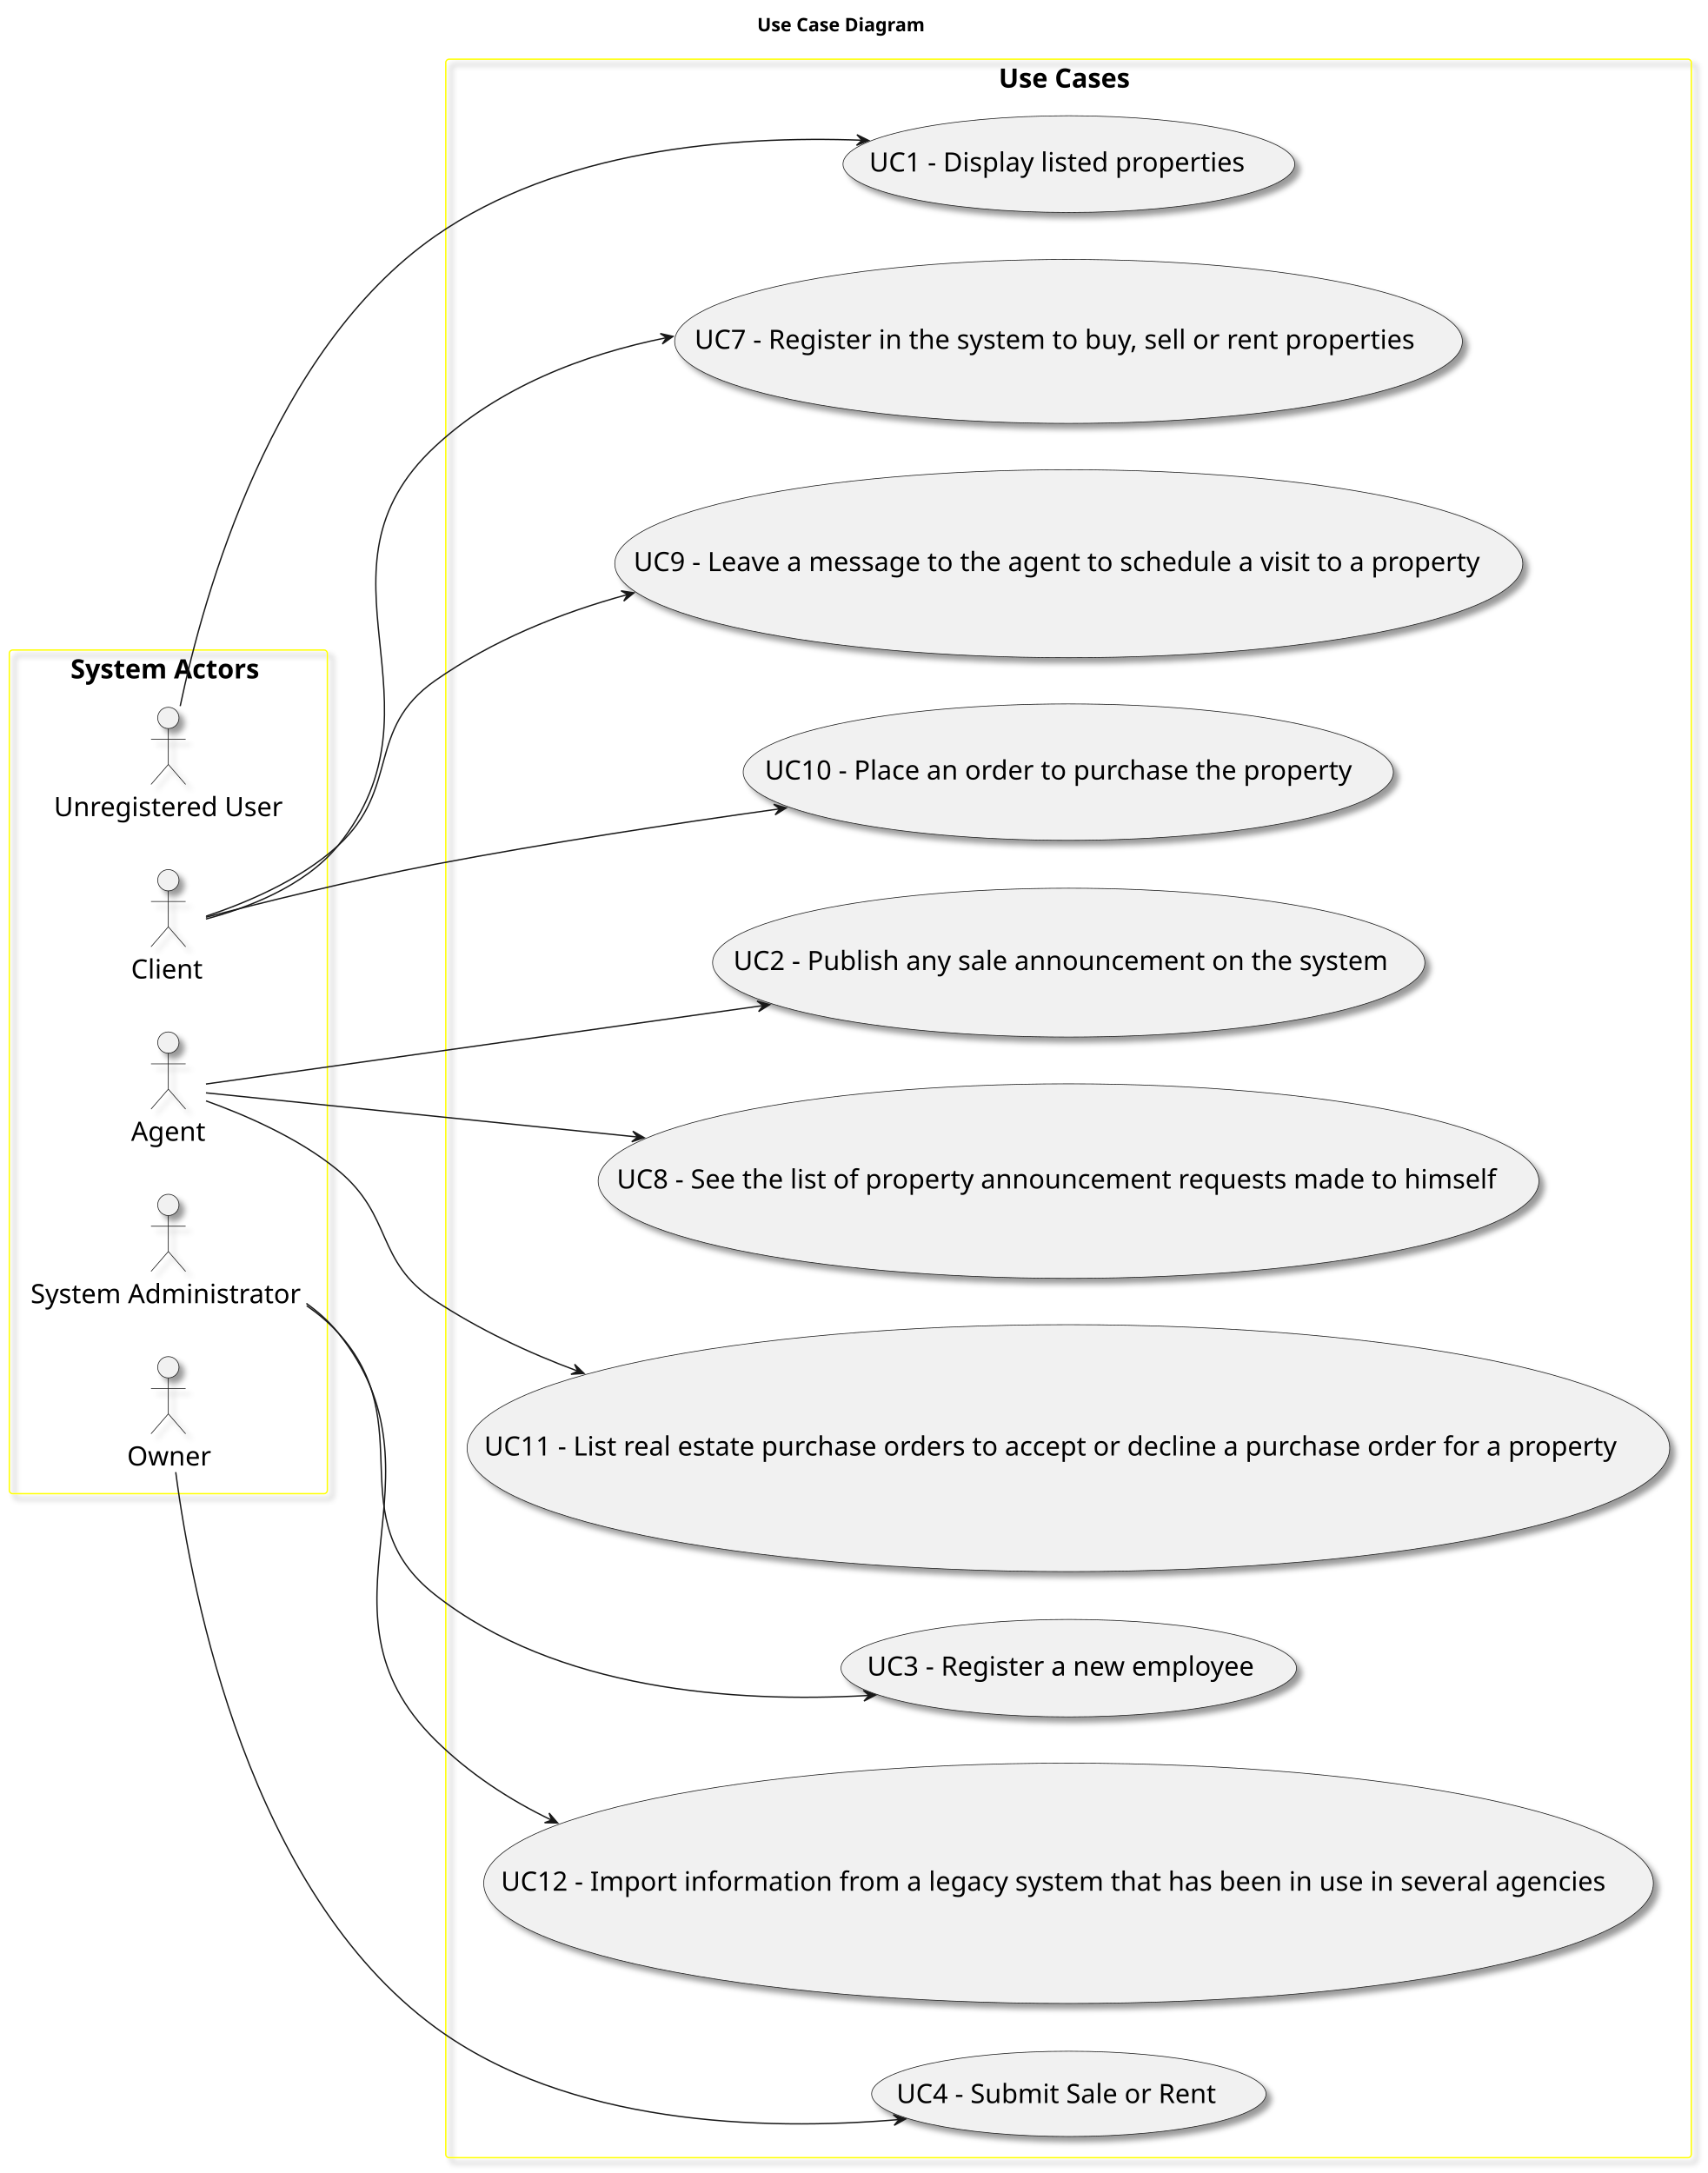
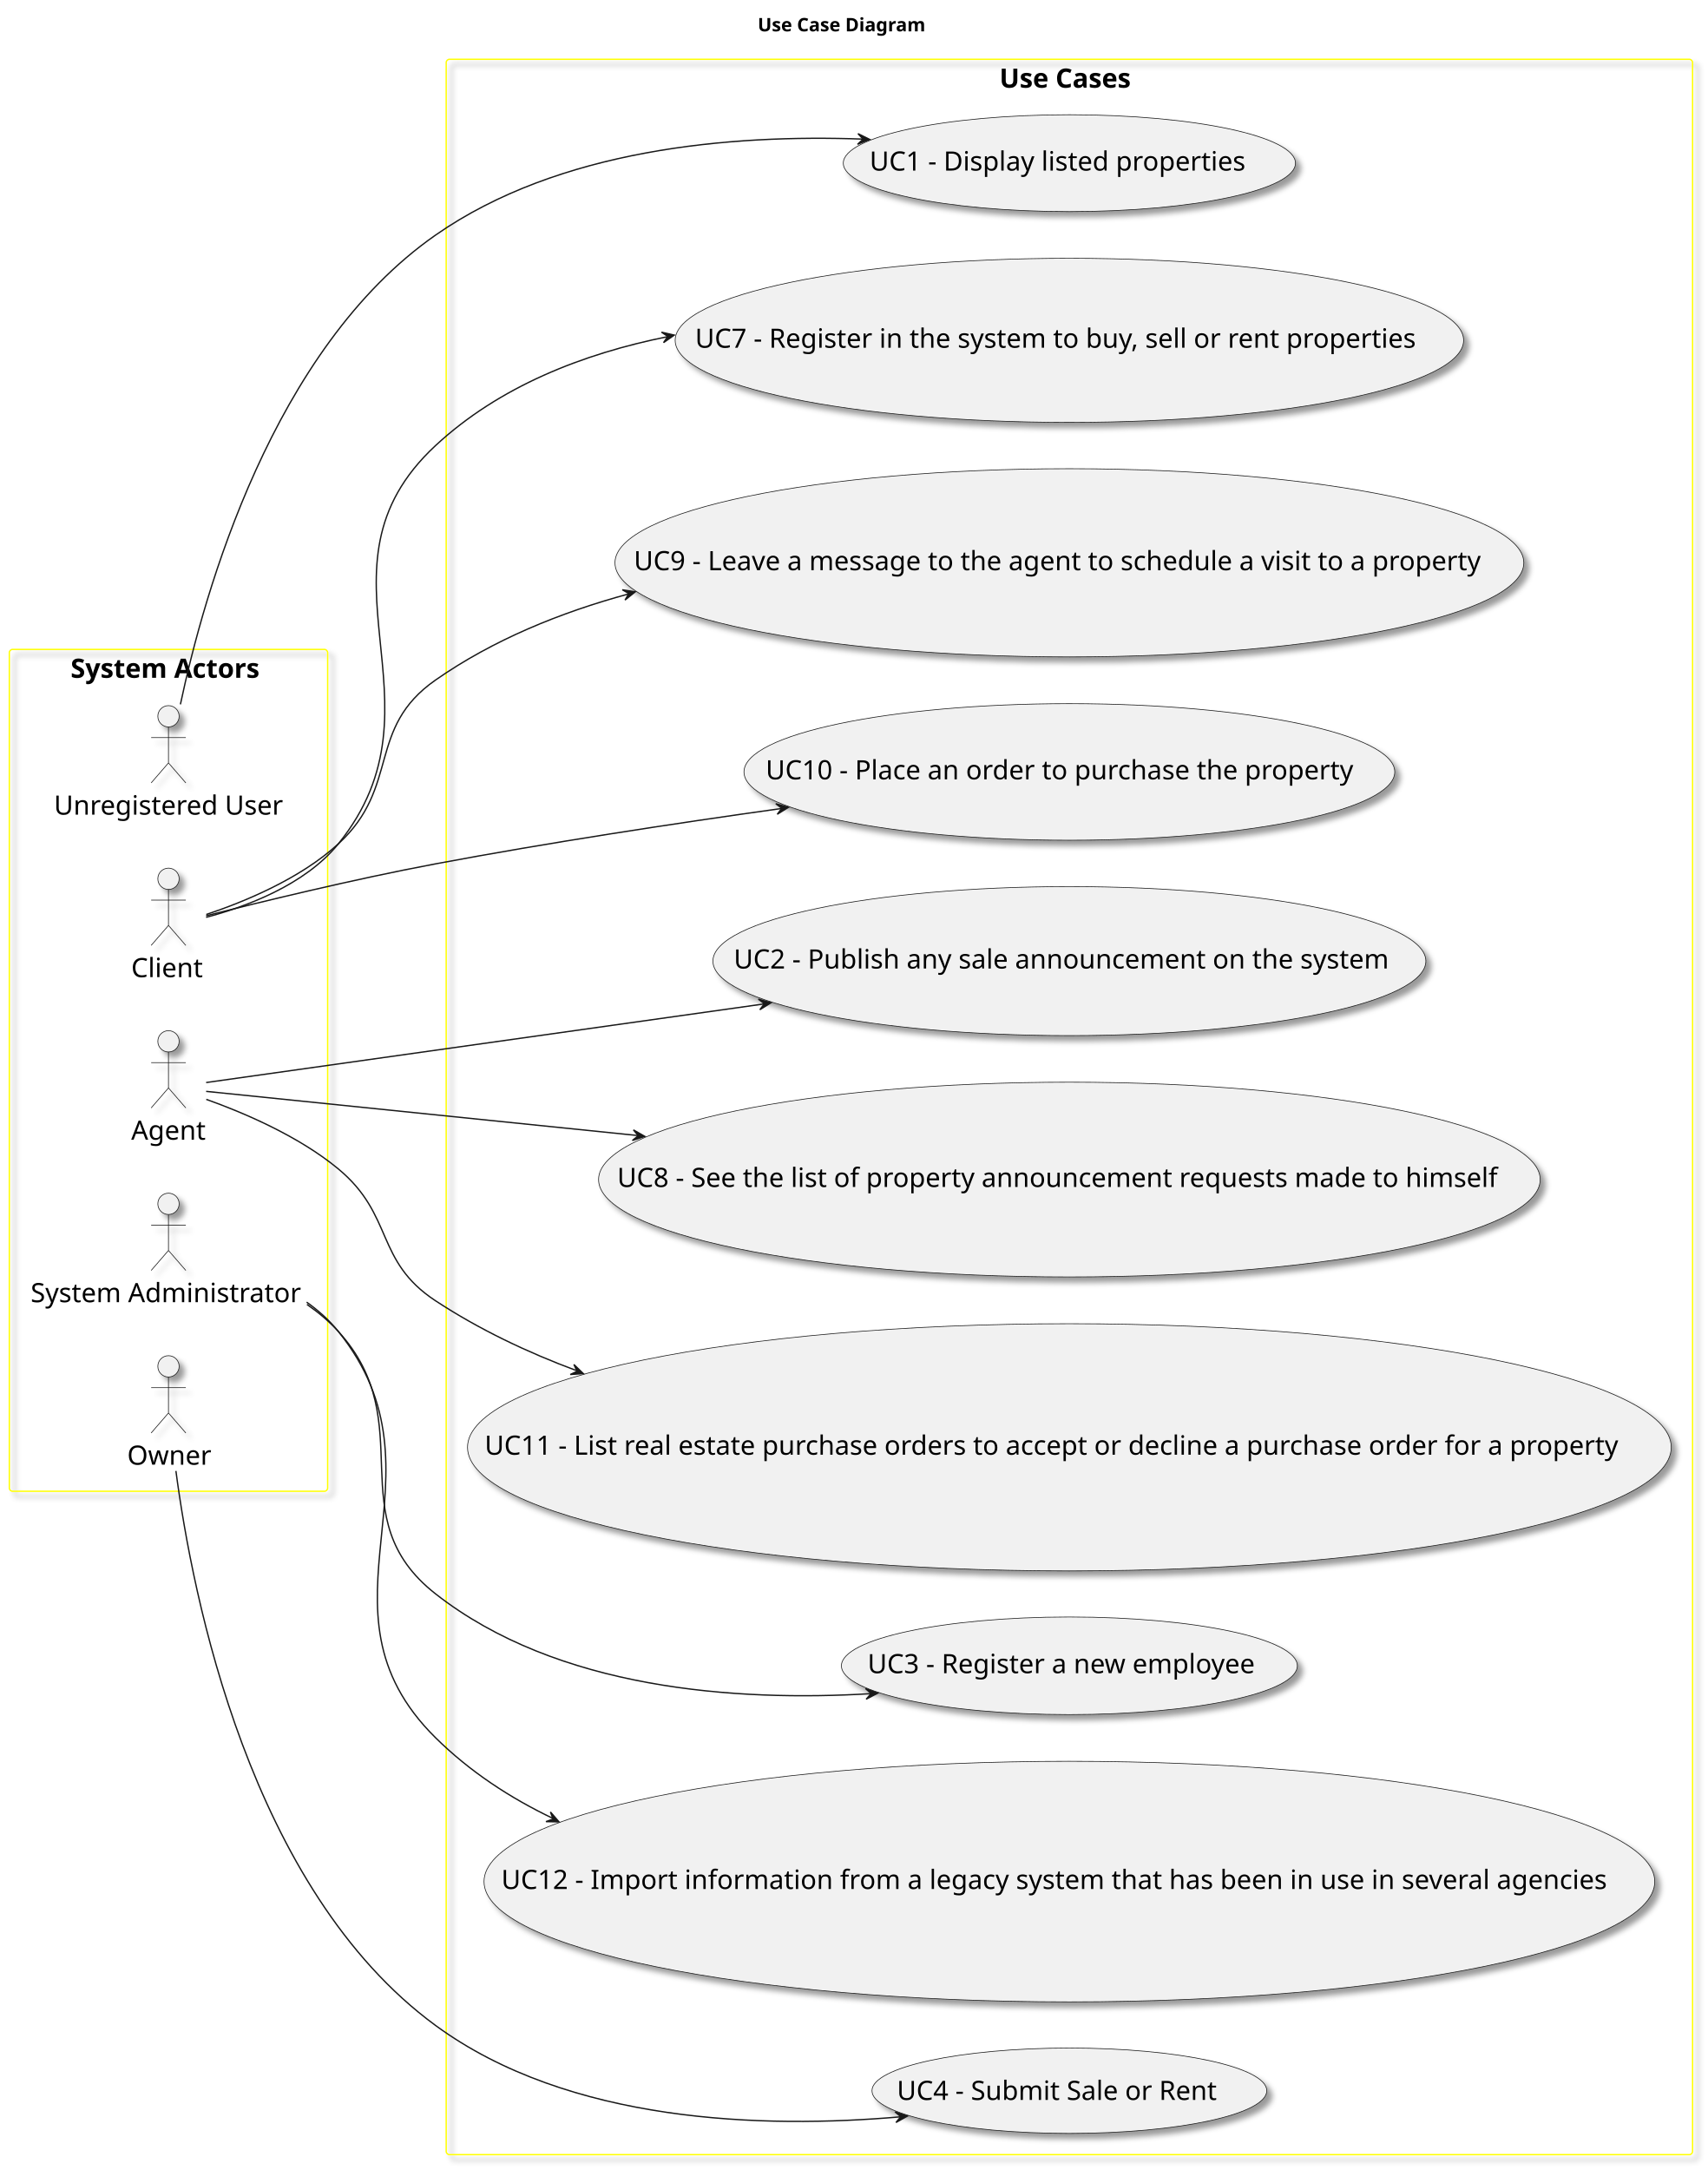
- <svg xmlns="http://www.w3.org/2000/svg" contentStyleType="text/css" height="1633px" preserveAspectRatio="none" style="width:1283px;height:1633px;background:#FFFFFF;" version="1.1" viewBox="0 0 1283 1633" width="1283px" zoomAndPan="magnify">
+ <svg xmlns="http://www.w3.org/2000/svg" contentStyleType="text/css" height="1629px" preserveAspectRatio="none" style="width:1282px;height:1629px;background:#FFFFFF;" version="1.1" viewBox="0 0 1282 1629" width="1282px" zoomAndPan="magnify">
  <defs>
    <filter height="300%" id="fh5mfqaorvu8s" width="300%" x="-1" y="-1">
      <feGaussianBlur result="blurOut" stdDeviation="2.0" />
      <feColorMatrix in="blurOut" result="blurOut2" type="matrix" values="0 0 0 0 0 0 0 0 0 0 0 0 0 0 0 0 0 0 .4 0" />
      <feOffset dx="4.0" dy="4.0" in="blurOut2" result="blurOut3" />
      <feBlend in="SourceGraphic" in2="blurOut3" mode="normal" />
    </filter>
  </defs>
  <g>
-     <text fill="#000000" font-family="sans-serif" font-size="14" font-weight="bold" lengthAdjust="spacing" textLength="131" x="569" y="23.535">Use Case Diagram</text>
+     <text fill="#000000" font-family="sans-serif" font-size="14" font-weight="bold" lengthAdjust="spacing" textLength="131" x="568.88" y="23.535">Use Case Diagram</text>
    <g id="cluster_actors">
-       <rect fill="none" filter="url(#fh5mfqaorvu8s)" height="634" rx="2.5" ry="2.5" style="stroke:#FFFF00;stroke-width:1.0;" width="239" x="7" y="488.488" />
-       <text fill="#000000" font-family="sans-serif" font-size="20" font-weight="bold" lengthAdjust="spacing" textLength="147" x="53" y="509.824">System Actors</text>
+       <rect fill="none" filter="url(#fh5mfqaorvu8s)" height="632" rx="2.5" ry="2.5" style="stroke:#FFFF00;stroke-width:1.0;" width="239" x="7" y="487.488" />
+       <text fill="#000000" font-family="sans-serif" font-size="20" font-weight="bold" lengthAdjust="spacing" textLength="147" x="53" y="508.824">System Actors</text>
    </g>
    <g id="cluster_usecases">
-       <rect fill="none" filter="url(#fh5mfqaorvu8s)" height="1577" rx="2.5" ry="2.5" style="stroke:#FFFF00;stroke-width:1.0;" width="936" x="335" y="44.488" />
-       <text fill="#000000" font-family="sans-serif" font-size="20" font-weight="bold" lengthAdjust="spacing" textLength="105" x="750.5" y="65.824">Use Cases</text>
+       <rect fill="none" filter="url(#fh5mfqaorvu8s)" height="1573" rx="2.5" ry="2.5" style="stroke:#FFFF00;stroke-width:1.0;" width="935.76" x="335" y="44.488" />
+       <text fill="#000000" font-family="sans-serif" font-size="20" font-weight="bold" lengthAdjust="spacing" textLength="105" x="750.38" y="65.824">Use Cases</text>
    </g>
    <g id="elem_Unregistered User">
-       <ellipse cx="126.5" cy="539.488" fill="#F1F1F1" filter="url(#fh5mfqaorvu8s)" rx="8" ry="8" style="stroke:#181818;stroke-width:0.5;" />
-       <path d="M126.5,547.488 L126.5,574.488 M113.5,555.488 L139.5,555.488 M126.5,574.488 L113.5,589.488 M126.5,574.488 L139.5,589.488 " fill="none" filter="url(#fh5mfqaorvu8s)" style="stroke:#181818;stroke-width:0.5;" />
-       <text fill="#000000" font-family="sans-serif" font-size="20" lengthAdjust="spacing" textLength="172" x="40.5" y="613.324">Unregistered User</text>
+       <ellipse cx="126.5" cy="537.708" fill="#F1F1F1" filter="url(#fh5mfqaorvu8s)" rx="8" ry="8" style="stroke:#181818;stroke-width:0.5;" />
+       <path d="M126.5,545.708 L126.5,572.708 M113.5,553.708 L139.5,553.708 M126.5,572.708 L113.5,587.708 M126.5,572.708 L139.5,587.708 " fill="none" filter="url(#fh5mfqaorvu8s)" style="stroke:#181818;stroke-width:0.5;" />
+       <text fill="#000000" font-family="sans-serif" font-size="20" lengthAdjust="spacing" textLength="172" x="40.5" y="611.544">Unregistered User</text>
    </g>
    <g id="elem_Client">
-       <ellipse cx="126.5" cy="661.488" fill="#F1F1F1" filter="url(#fh5mfqaorvu8s)" rx="8" ry="8" style="stroke:#181818;stroke-width:0.5;" />
-       <path d="M126.5,669.488 L126.5,696.488 M113.5,677.488 L139.5,677.488 M126.5,696.488 L113.5,711.488 M126.5,696.488 L139.5,711.488 " fill="none" filter="url(#fh5mfqaorvu8s)" style="stroke:#181818;stroke-width:0.5;" />
-       <text fill="#000000" font-family="sans-serif" font-size="20" lengthAdjust="spacing" textLength="56" x="98.5" y="735.324">Client</text>
+       <ellipse cx="126.5" cy="659.708" fill="#F1F1F1" filter="url(#fh5mfqaorvu8s)" rx="8" ry="8" style="stroke:#181818;stroke-width:0.5;" />
+       <path d="M126.5,667.708 L126.5,694.708 M113.5,675.708 L139.5,675.708 M126.5,694.708 L113.5,709.708 M126.5,694.708 L139.5,709.708 " fill="none" filter="url(#fh5mfqaorvu8s)" style="stroke:#181818;stroke-width:0.5;" />
+       <text fill="#000000" font-family="sans-serif" font-size="20" lengthAdjust="spacing" textLength="56" x="98.5" y="733.544">Client</text>
    </g>
    <g id="elem_Agent">
-       <ellipse cx="126.5" cy="783.488" fill="#F1F1F1" filter="url(#fh5mfqaorvu8s)" rx="8" ry="8" style="stroke:#181818;stroke-width:0.5;" />
-       <path d="M126.5,791.488 L126.5,818.488 M113.5,799.488 L139.5,799.488 M126.5,818.488 L113.5,833.488 M126.5,818.488 L139.5,833.488 " fill="none" filter="url(#fh5mfqaorvu8s)" style="stroke:#181818;stroke-width:0.5;" />
-       <text fill="#000000" font-family="sans-serif" font-size="20" lengthAdjust="spacing" textLength="56" x="98.5" y="857.324">Agent</text>
+       <ellipse cx="126.5" cy="781.708" fill="#F1F1F1" filter="url(#fh5mfqaorvu8s)" rx="8" ry="8" style="stroke:#181818;stroke-width:0.5;" />
+       <path d="M126.5,789.708 L126.5,816.708 M113.5,797.708 L139.5,797.708 M126.5,816.708 L113.5,831.708 M126.5,816.708 L139.5,831.708 " fill="none" filter="url(#fh5mfqaorvu8s)" style="stroke:#181818;stroke-width:0.5;" />
+       <text fill="#000000" font-family="sans-serif" font-size="20" lengthAdjust="spacing" textLength="56" x="98.5" y="855.544">Agent</text>
    </g>
    <g id="elem_System Administrator">
-       <ellipse cx="126.5" cy="905.488" fill="#F1F1F1" filter="url(#fh5mfqaorvu8s)" rx="8" ry="8" style="stroke:#181818;stroke-width:0.5;" />
-       <path d="M126.5,913.488 L126.5,940.488 M113.5,921.488 L139.5,921.488 M126.5,940.488 L113.5,955.488 M126.5,940.488 L139.5,955.488 " fill="none" filter="url(#fh5mfqaorvu8s)" style="stroke:#181818;stroke-width:0.5;" />
-       <text fill="#000000" font-family="sans-serif" font-size="20" lengthAdjust="spacing" textLength="207" x="23" y="979.324">System Administrator</text>
+       <ellipse cx="126.5" cy="903.708" fill="#F1F1F1" filter="url(#fh5mfqaorvu8s)" rx="8" ry="8" style="stroke:#181818;stroke-width:0.5;" />
+       <path d="M126.5,911.708 L126.5,938.708 M113.5,919.708 L139.5,919.708 M126.5,938.708 L113.5,953.708 M126.5,938.708 L139.5,953.708 " fill="none" filter="url(#fh5mfqaorvu8s)" style="stroke:#181818;stroke-width:0.5;" />
+       <text fill="#000000" font-family="sans-serif" font-size="20" lengthAdjust="spacing" textLength="207" x="23" y="977.544">System Administrator</text>
    </g>
    <g id="elem_Owner">
-       <ellipse cx="126.5" cy="1027.488" fill="#F1F1F1" filter="url(#fh5mfqaorvu8s)" rx="8" ry="8" style="stroke:#181818;stroke-width:0.5;" />
-       <path d="M126.5,1035.488 L126.5,1062.488 M113.5,1043.488 L139.5,1043.488 M126.5,1062.488 L113.5,1077.488 M126.5,1062.488 L139.5,1077.488 " fill="none" filter="url(#fh5mfqaorvu8s)" style="stroke:#181818;stroke-width:0.5;" />
-       <text fill="#000000" font-family="sans-serif" font-size="20" lengthAdjust="spacing" textLength="62" x="95.5" y="1101.324">Owner</text>
+       <ellipse cx="126.5" cy="1025.708" fill="#F1F1F1" filter="url(#fh5mfqaorvu8s)" rx="8" ry="8" style="stroke:#181818;stroke-width:0.5;" />
+       <path d="M126.5,1033.708 L126.5,1060.708 M113.5,1041.708 L139.5,1041.708 M126.5,1060.708 L113.5,1075.708 M126.5,1060.708 L139.5,1075.708 " fill="none" filter="url(#fh5mfqaorvu8s)" style="stroke:#181818;stroke-width:0.5;" />
+       <text fill="#000000" font-family="sans-serif" font-size="20" lengthAdjust="spacing" textLength="62" x="95.5" y="1099.544">Owner</text>
    </g>
    <g id="elem_UC1">
-       <ellipse cx="803.244" cy="123.337" fill="#F1F1F1" filter="url(#fh5mfqaorvu8s)" rx="169.744" ry="36.349" style="stroke:#181818;stroke-width:0.5;" />
-       <text fill="#000000" font-family="sans-serif" font-size="20" lengthAdjust="spacing" textLength="300" x="653.244" y="128.896">UC1 - Display listed properties</text>
+       <ellipse cx="802.884" cy="122.487" fill="#F1F1F1" filter="url(#fh5mfqaorvu8s)" rx="169.744" ry="36.349" style="stroke:#181818;stroke-width:0.5;" />
+       <text fill="#000000" font-family="sans-serif" font-size="20" lengthAdjust="spacing" textLength="300" x="652.884" y="128.046">UC1 - Display listed properties</text>
    </g>
    <g id="elem_UC2">
-       <ellipse cx="803.135" cy="723.415" fill="#F1F1F1" filter="url(#fh5mfqaorvu8s)" rx="267.635" ry="55.927" style="stroke:#181818;stroke-width:0.5;" />
-       <text fill="#000000" font-family="sans-serif" font-size="20" lengthAdjust="spacing" textLength="504" x="551.135" y="728.974">UC2 - Publish any sale announcement on the system</text>
+       <ellipse cx="802.885" cy="721.485" fill="#F1F1F1" filter="url(#fh5mfqaorvu8s)" rx="267.635" ry="55.927" style="stroke:#181818;stroke-width:0.5;" />
+       <text fill="#000000" font-family="sans-serif" font-size="20" lengthAdjust="spacing" textLength="504" x="550.885" y="727.044">UC2 - Publish any sale announcement on the system</text>
    </g>
    <g id="elem_UC3">
-       <ellipse cx="803.148" cy="1253.618" fill="#F1F1F1" filter="url(#fh5mfqaorvu8s)" rx="171.148" ry="36.63" style="stroke:#181818;stroke-width:0.5;" />
-       <text fill="#000000" font-family="sans-serif" font-size="20" lengthAdjust="spacing" textLength="303" x="651.648" y="1259.177">UC3 - Register a new employee</text>
+       <ellipse cx="802.878" cy="1250.488" fill="#F1F1F1" filter="url(#fh5mfqaorvu8s)" rx="171.148" ry="36.63" style="stroke:#181818;stroke-width:0.5;" />
+       <text fill="#000000" font-family="sans-serif" font-size="20" lengthAdjust="spacing" textLength="303" x="651.378" y="1256.047">UC3 - Register a new employee</text>
    </g>
    <g id="elem_UC4">
-       <ellipse cx="803.205" cy="1573.529" fill="#F1F1F1" filter="url(#fh5mfqaorvu8s)" rx="148.205" ry="32.041" style="stroke:#181818;stroke-width:0.5;" />
-       <text fill="#000000" font-family="sans-serif" font-size="20" lengthAdjust="spacing" textLength="253" x="673.705" y="1580.447">UC4 - Submit Sale or Rent</text>
+       <ellipse cx="802.875" cy="1569.489" fill="#F1F1F1" filter="url(#fh5mfqaorvu8s)" rx="148.205" ry="32.041" style="stroke:#181818;stroke-width:0.5;" />
+       <text fill="#000000" font-family="sans-serif" font-size="20" lengthAdjust="spacing" textLength="253" x="673.375" y="1576.407">UC4 - Submit Sale or Rent</text>
    </g>
    <g id="elem_UC7">
-       <ellipse cx="802.979" cy="256.584" fill="#F1F1F1" filter="url(#fh5mfqaorvu8s)" rx="295.979" ry="61.596" style="stroke:#181818;stroke-width:0.5;" />
-       <text fill="#000000" font-family="sans-serif" font-size="20" lengthAdjust="spacing" textLength="562" x="521.979" y="262.143">UC7 - Register in the system to buy, sell or rent properties</text>
+       <ellipse cx="802.879" cy="255.484" fill="#F1F1F1" filter="url(#fh5mfqaorvu8s)" rx="295.979" ry="61.596" style="stroke:#181818;stroke-width:0.5;" />
+       <text fill="#000000" font-family="sans-serif" font-size="20" lengthAdjust="spacing" textLength="562" x="521.879" y="261.043">UC7 - Register in the system to buy, sell or rent properties</text>
    </g>
    <g id="elem_UC8">
-       <ellipse cx="802.982" cy="887.585" fill="#F1F1F1" filter="url(#fh5mfqaorvu8s)" rx="353.482" ry="73.097" style="stroke:#181818;stroke-width:0.5;" />
-       <text fill="#000000" font-family="sans-serif" font-size="20" lengthAdjust="spacing" textLength="679" x="463.482" y="893.143">UC8 - See the list of property announcement requests made to himself</text>
+       <ellipse cx="802.882" cy="885.485" fill="#F1F1F1" filter="url(#fh5mfqaorvu8s)" rx="353.482" ry="73.097" style="stroke:#181818;stroke-width:0.5;" />
+       <text fill="#000000" font-family="sans-serif" font-size="20" lengthAdjust="spacing" textLength="679" x="463.382" y="891.043">UC8 - See the list of property announcement requests made to himself</text>
    </g>
    <g id="elem_UC9">
-       <ellipse cx="803.167" cy="423.622" fill="#F1F1F1" filter="url(#fh5mfqaorvu8s)" rx="341.167" ry="70.633" style="stroke:#181818;stroke-width:0.5;" />
-       <text fill="#000000" font-family="sans-serif" font-size="20" lengthAdjust="spacing" textLength="654" x="476.167" y="429.18">UC9 - Leave a message to the agent to schedule a visit to a property</text>
+       <ellipse cx="802.877" cy="422.492" fill="#F1F1F1" filter="url(#fh5mfqaorvu8s)" rx="341.167" ry="70.633" style="stroke:#181818;stroke-width:0.5;" />
+       <text fill="#000000" font-family="sans-serif" font-size="20" lengthAdjust="spacing" textLength="654" x="475.877" y="428.05">UC9 - Leave a message to the agent to schedule a visit to a property</text>
    </g>
    <g id="elem_UC10">
-       <ellipse cx="802.796" cy="580.247" fill="#F1F1F1" filter="url(#fh5mfqaorvu8s)" rx="244.296" ry="51.259" style="stroke:#181818;stroke-width:0.5;" />
-       <text fill="#000000" font-family="sans-serif" font-size="20" lengthAdjust="spacing" textLength="456" x="574.796" y="585.806">UC10 - Place an order to purchase the property</text>
+       <ellipse cx="802.876" cy="579.487" fill="#F1F1F1" filter="url(#fh5mfqaorvu8s)" rx="244.296" ry="51.259" style="stroke:#181818;stroke-width:0.5;" />
+       <text fill="#000000" font-family="sans-serif" font-size="20" lengthAdjust="spacing" textLength="456" x="574.876" y="585.046">UC10 - Place an order to purchase the property</text>
    </g>
    <g id="elem_UC11">
-       <ellipse cx="802.879" cy="1088.264" fill="#F1F1F1" filter="url(#fh5mfqaorvu8s)" rx="451.879" ry="92.776" style="stroke:#181818;stroke-width:0.5;" />
-       <text fill="#000000" font-family="sans-serif" font-size="20" lengthAdjust="spacing" textLength="878" x="363.879" y="1093.823">UC11 - List real estate purchase orders to accept or decline a purchase order for a property</text>
+       <ellipse cx="802.879" cy="1086.484" fill="#F1F1F1" filter="url(#fh5mfqaorvu8s)" rx="451.879" ry="92.776" style="stroke:#181818;stroke-width:0.5;" />
+       <text fill="#000000" font-family="sans-serif" font-size="20" lengthAdjust="spacing" textLength="878" x="363.879" y="1092.043">UC11 - List real estate purchase orders to accept or decline a purchase order for a property</text>
    </g>
    <g id="elem_UC12">
-       <ellipse cx="802.99" cy="1415.286" fill="#F1F1F1" filter="url(#fh5mfqaorvu8s)" rx="439.49" ry="90.298" style="stroke:#181818;stroke-width:0.5;" />
-       <text fill="#000000" font-family="sans-serif" font-size="20" lengthAdjust="spacing" textLength="853" x="376.49" y="1420.845">UC12 - Import information from a legacy system that has been in use in several agencies</text>
+       <ellipse cx="802.88" cy="1412.486" fill="#F1F1F1" filter="url(#fh5mfqaorvu8s)" rx="439.49" ry="90.298" style="stroke:#181818;stroke-width:0.5;" />
+       <text fill="#000000" font-family="sans-serif" font-size="20" lengthAdjust="spacing" textLength="853" x="376.38" y="1418.045">UC12 - Import information from a legacy system that has been in use in several agencies</text>
    </g>
    <g id="link_Unregistered User_UC1">
-       <path d="M135.41,530.648 C153.12,446.478 204.43,262.998 327,177.488 C419.67,112.828 548.13,101.678 648.09,105.398 " fill="none" id="Unregistered User-to-UC1" style="stroke:#181818;stroke-width:1.0;" />
-       <polygon fill="#181818" points="652.82,105.588,643.987,101.232,647.824,105.388,643.667,109.225,652.82,105.588" style="stroke:#181818;stroke-width:1.0;" />
+       <path d="M135.45,528.758 C153.22,444.788 204.63,261.768 327,176.488 C419.69,111.888 548.12,100.728 648.06,104.438 " fill="none" id="Unregistered User-to-UC1" style="stroke:#181818;stroke-width:1.0;" />
+       <polygon fill="#181818" points="652.99,104.678,644.157,100.322,647.994,104.478,643.837,108.315,652.99,104.678" style="stroke:#181818;stroke-width:1.0;" />
    </g>
    <g id="link_Agent_UC2">
-       <path d="M154.78,814.648 C224.92,804.768 417.05,777.708 573.89,755.618 " fill="none" id="Agent-to-UC2" style="stroke:#181818;stroke-width:1.0;" />
-       <polygon fill="#181818" points="578.42,754.978,568.949,752.276,573.469,755.677,570.068,760.197,578.42,754.978" style="stroke:#181818;stroke-width:1.0;" />
+       <path d="M154.77,812.648 C224.97,802.758 417.38,775.648 574.27,753.548 " fill="none" id="Agent-to-UC2" style="stroke:#181818;stroke-width:1.0;" />
+       <polygon fill="#181818" points="578.84,752.768,569.369,750.066,573.889,753.467,570.488,757.987,578.84,752.768" style="stroke:#181818;stroke-width:1.0;" />
    </g>
    <g id="link_System Administrator_UC3">
-       <path d="M230.46,981.218 C239.07,987.178 247.11,993.918 254,1001.488 C316.83,1070.558 253.56,1140.828 327,1198.488 C418.14,1270.038 551.1,1279.918 653.18,1274.108 " fill="none" id="System Administrator-to-UC3" style="stroke:#181818;stroke-width:1.0;" />
-       <polygon fill="#181818" points="658.04,1273.808,648.816,1270.356,653.049,1274.109,649.297,1278.342,658.04,1273.808" style="stroke:#181818;stroke-width:1.0;" />
+       <path d="M230.46,979.218 C239.07,985.178 247.11,991.918 254,999.488 C316.83,1068.558 253.5,1138.898 327,1196.488 C418.51,1268.178 552.09,1277.578 654.28,1271.388 " fill="none" id="System Administrator-to-UC3" style="stroke:#181818;stroke-width:1.0;" />
+       <polygon fill="#181818" points="659.04,1271.018,649.806,1267.592,654.05,1271.333,650.309,1275.577,659.04,1271.018" style="stroke:#181818;stroke-width:1.0;" />
    </g>
    <g id="link_Owner_UC4">
-       <path d="M132.06,1106.298 C144.39,1200.278 187.5,1420.998 327,1523.488 C426.9,1596.878 572.11,1601.608 675.64,1592.838 " fill="none" id="Owner-to-UC4" style="stroke:#181818;stroke-width:1.0;" />
-       <polygon fill="#181818" points="680.58,1592.398,671.261,1589.21,675.6,1592.841,671.969,1597.179,680.58,1592.398" style="stroke:#181818;stroke-width:1.0;" />
+       <path d="M132.08,1104.228 C144.44,1198.058 187.6,1418.378 327,1520.488 C427.24,1593.908 572.93,1598.148 676.46,1589.048 " fill="none" id="Owner-to-UC4" style="stroke:#181818;stroke-width:1.0;" />
+       <polygon fill="#181818" points="681.29,1588.518,671.962,1585.359,676.311,1588.976,672.694,1593.326,681.29,1588.518" style="stroke:#181818;stroke-width:1.0;" />
    </g>
    <g id="link_Client_UC7">
-       <path d="M154.76,690.628 C183.74,682.968 228.78,666.668 254,635.488 C340.29,528.798 226.45,428.868 327,335.488 C374.62,291.258 437.12,266.608 501.08,253.728 " fill="none" id="Client-to-UC7" style="stroke:#181818;stroke-width:1.0;" />
-       <polygon fill="#181818" points="505.79,252.808,496.184,250.635,500.885,253.781,497.74,258.482,505.79,252.808" style="stroke:#181818;stroke-width:1.0;" />
+       <path d="M154.76,688.628 C183.73,680.958 228.77,664.668 254,633.488 C340.06,527.158 226.73,427.538 327,334.488 C374.72,290.198 437.37,265.548 501.45,252.688 " fill="none" id="Client-to-UC7" style="stroke:#181818;stroke-width:1.0;" />
+       <polygon fill="#181818" points="506.25,251.558,496.65,249.358,501.343,252.517,498.184,257.209,506.25,251.558" style="stroke:#181818;stroke-width:1.0;" />
    </g>
    <g id="link_Agent_UC8">
-       <path d="M154.78,821.278 C211.24,827.058 346.78,840.918 479.31,854.478 " fill="none" id="Agent-to-UC8" style="stroke:#181818;stroke-width:1.0;" />
-       <polygon fill="#181818" points="484.11,854.968,475.555,850.088,479.135,854.468,474.755,858.048,484.11,854.968" style="stroke:#181818;stroke-width:1.0;" />
+       <path d="M154.77,819.278 C211.22,825.058 346.72,838.918 479.21,852.478 " fill="none" id="Agent-to-UC8" style="stroke:#181818;stroke-width:1.0;" />
+       <polygon fill="#181818" points="484.12,853.078,475.565,848.198,479.145,852.578,474.765,856.158,484.12,853.078" style="stroke:#181818;stroke-width:1.0;" />
    </g>
    <g id="link_Client_UC9">
-       <path d="M154.9,688.508 C182.53,679.348 225.12,662.078 254,635.488 C301.05,592.178 274.62,548.178 327,511.488 C369.91,481.438 420.16,460.808 471.61,446.798 " fill="none" id="Client-to-UC9" style="stroke:#181818;stroke-width:1.0;" />
-       <polygon fill="#181818" points="476.42,445.518,466.694,443.969,471.588,446.805,468.752,451.699,476.42,445.518" style="stroke:#181818;stroke-width:1.0;" />
+       <path d="M154.88,686.488 C182.5,677.308 225.07,660.018 254,633.488 C300.85,590.518 274.87,546.868 327,510.488 C370.13,480.398 420.62,459.768 472.29,445.768 " fill="none" id="Client-to-UC9" style="stroke:#181818;stroke-width:1.0;" />
+       <polygon fill="#181818" points="476.94,444.268,467.214,442.719,472.108,445.555,469.272,450.449,476.94,444.268" style="stroke:#181818;stroke-width:1.0;" />
    </g>
    <g id="link_Client_UC10">
-       <path d="M154.77,689.268 C193.04,679.318 264.95,661.278 327,649.488 C411.27,633.468 504.58,619.178 586.03,607.818 " fill="none" id="Client-to-UC10" style="stroke:#181818;stroke-width:1.0;" />
-       <polygon fill="#181818" points="590.87,607.138,581.406,604.413,585.917,607.825,582.505,612.337,590.87,607.138" style="stroke:#181818;stroke-width:1.0;" />
+       <path d="M154.78,687.448 C193.06,677.738 264.99,660.118 327,648.488 C411.66,632.608 505.4,618.298 587.07,606.878 " fill="none" id="Client-to-UC10" style="stroke:#181818;stroke-width:1.0;" />
+       <polygon fill="#181818" points="591.93,606.068,582.467,603.339,586.977,606.753,583.563,611.264,591.93,606.068" style="stroke:#181818;stroke-width:1.0;" />
    </g>
    <g id="link_Agent_UC11">
-       <path d="M154.83,827.318 C182.02,837.038 223.91,854.658 254,879.488 C295.89,914.058 281.57,947.718 327,977.488 C359.86,999.018 396.41,1016.398 434.24,1030.408 " fill="none" id="Agent-to-UC11" style="stroke:#181818;stroke-width:1.0;" />
-       <polygon fill="#181818" points="438.9,1032.108,431.822,1025.26,434.204,1030.39,429.074,1032.773,438.9,1032.108" style="stroke:#181818;stroke-width:1.0;" />
+       <path d="M154.86,825.278 C182.06,834.978 223.97,852.588 254,877.488 C296.08,912.388 281.32,946.458 327,976.488 C359.61,997.918 395.87,1015.198 433.42,1029.128 " fill="none" id="Agent-to-UC11" style="stroke:#181818;stroke-width:1.0;" />
+       <polygon fill="#181818" points="437.97,1031.158,430.885,1024.316,433.273,1029.445,428.144,1031.832,437.97,1031.158" style="stroke:#181818;stroke-width:1.0;" />
    </g>
    <g id="link_System Administrator_UC12">
-       <path d="M230.23,979.508 C239.12,985.848 247.27,993.128 254,1001.488 C341.67,1110.398 227.6,1209.158 327,1307.488 C352.43,1332.648 382.43,1352.438 414.79,1367.958 " fill="none" id="System Administrator-to-UC12" style="stroke:#181818;stroke-width:1.0;" />
-       <polygon fill="#181818" points="419.06,1369.968,412.625,1362.512,414.538,1367.836,409.214,1369.748,419.06,1369.968" style="stroke:#181818;stroke-width:1.0;" />
+       <path d="M230.23,977.508 C239.12,983.848 247.27,991.128 254,999.488 C341.4,1108.068 227.84,1206.528 327,1304.488 C352.62,1329.798 382.86,1349.678 415.48,1365.228 " fill="none" id="System Administrator-to-UC12" style="stroke:#181818;stroke-width:1.0;" />
+       <polygon fill="#181818" points="419.73,1367.688,413.286,1360.24,415.205,1365.561,409.883,1367.48,419.73,1367.688" style="stroke:#181818;stroke-width:1.0;" />
    </g>
  </g>
</svg>
